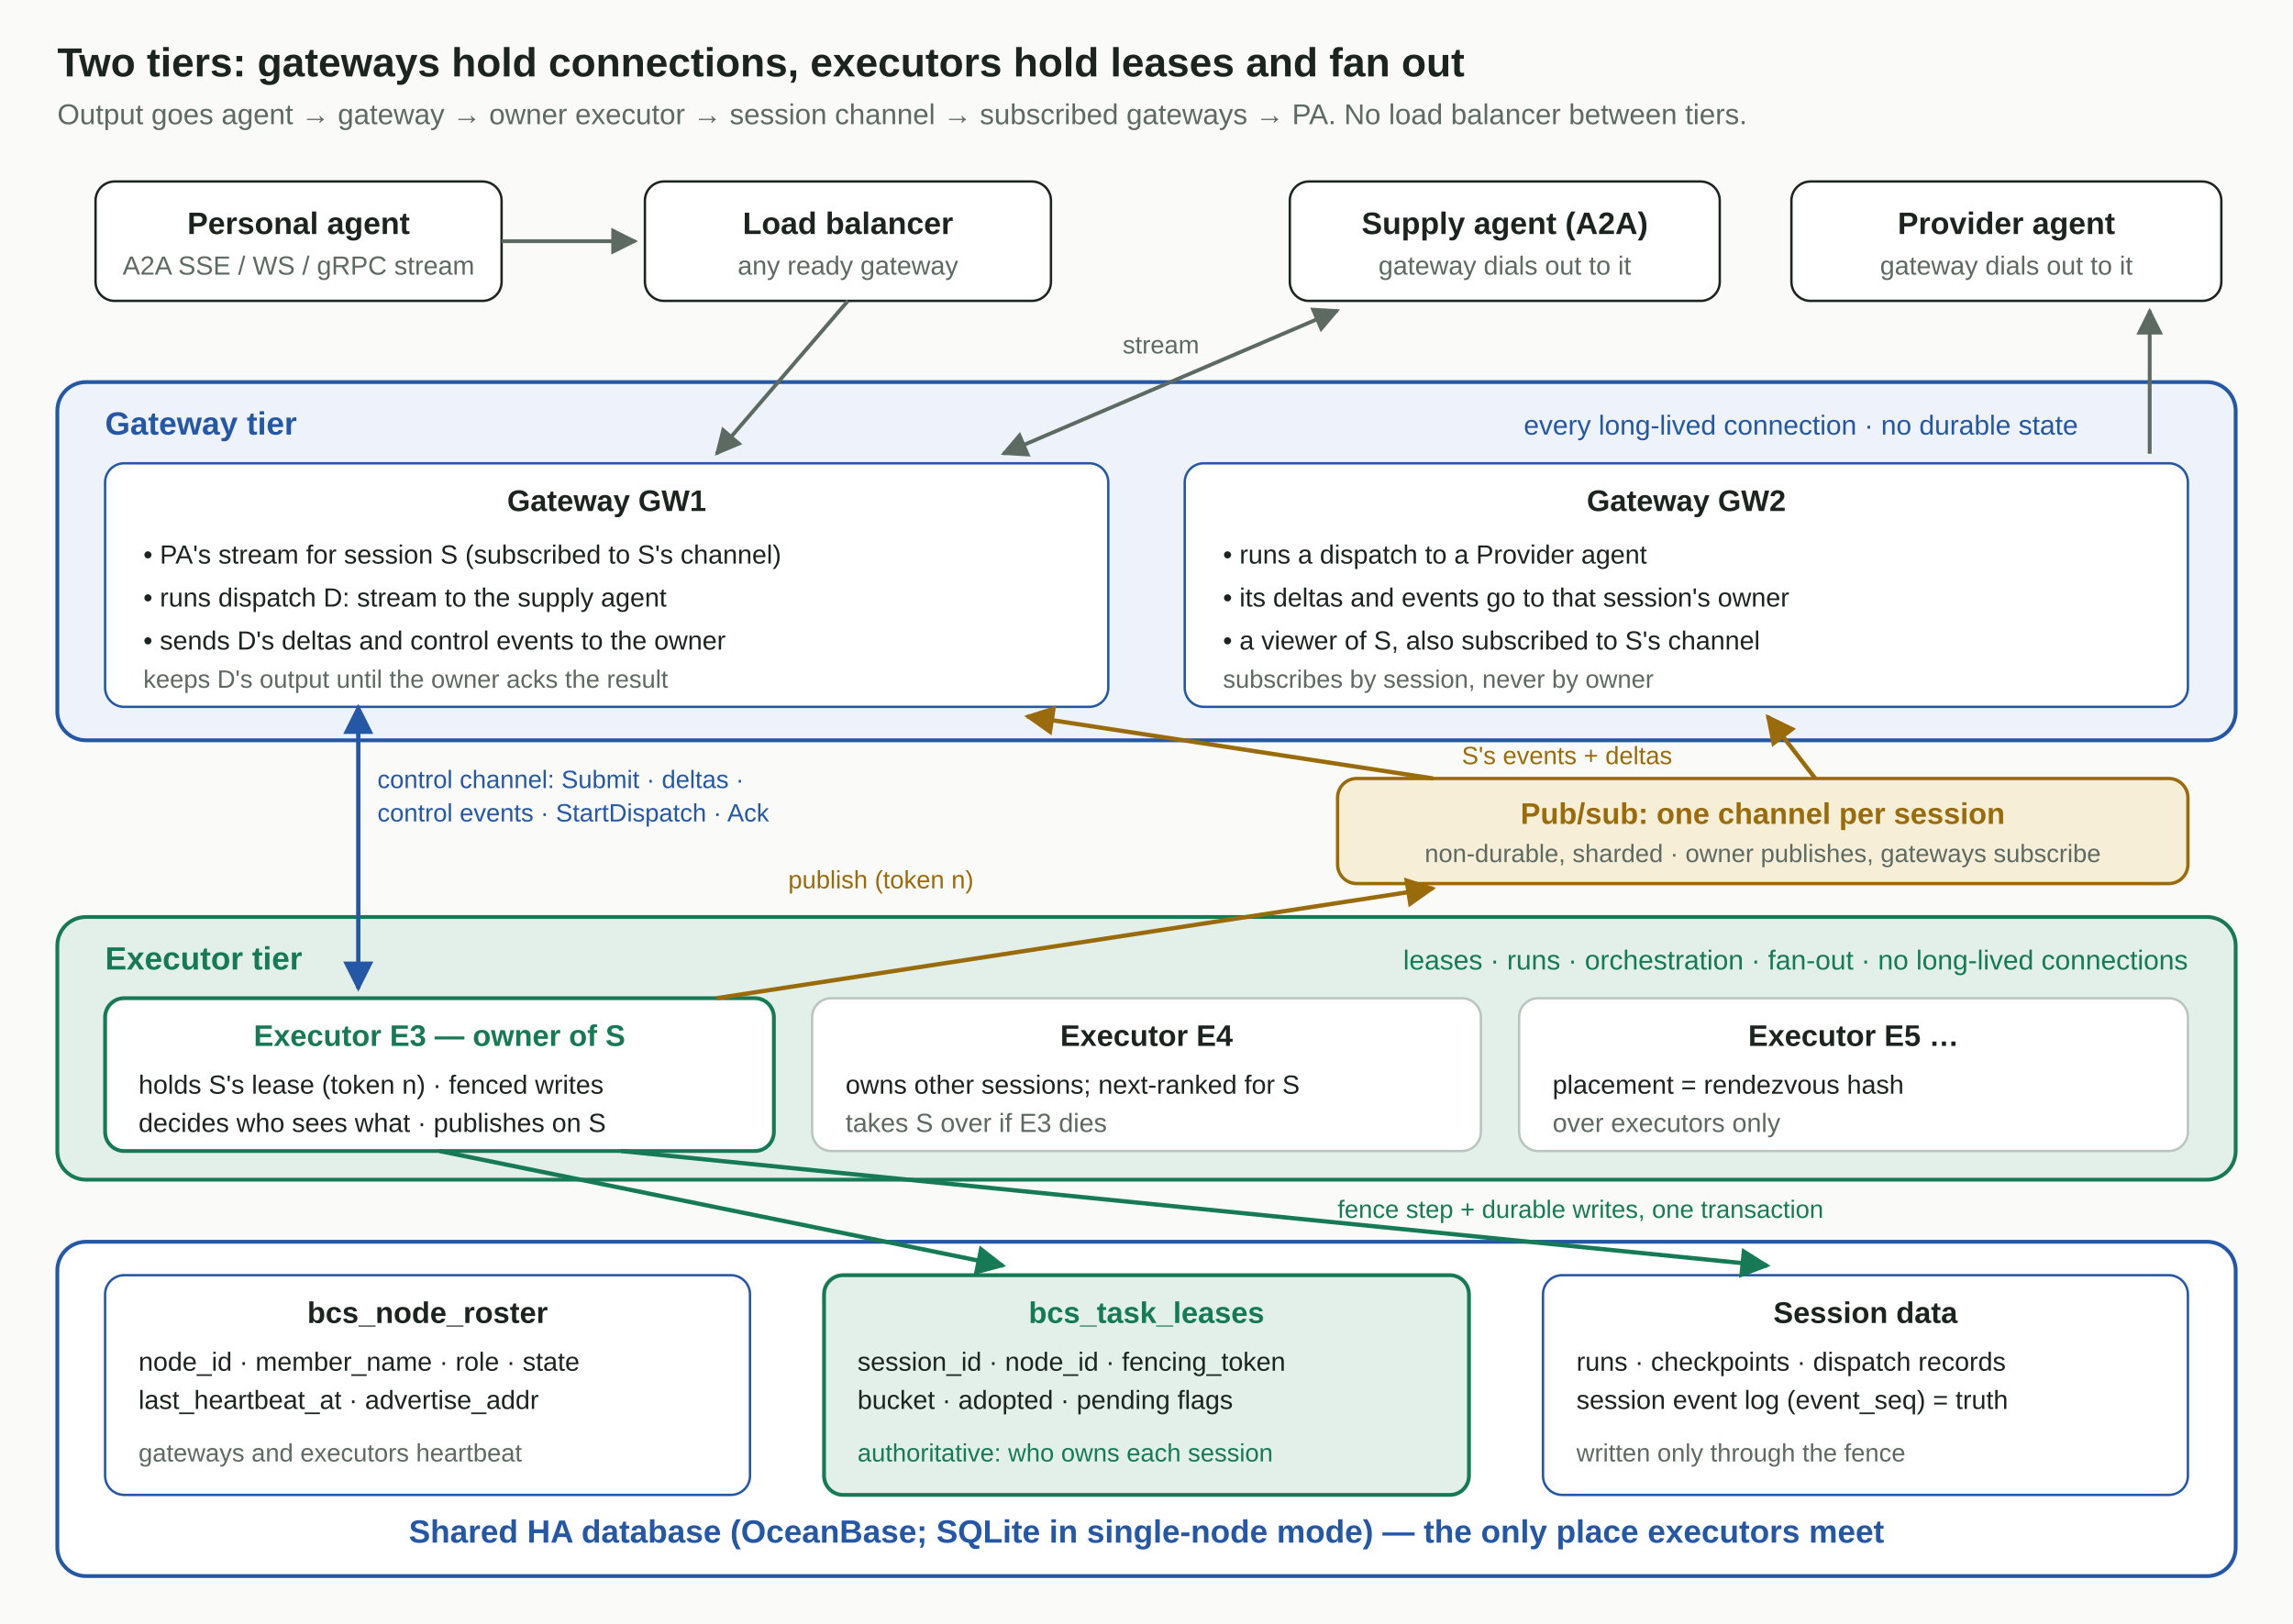
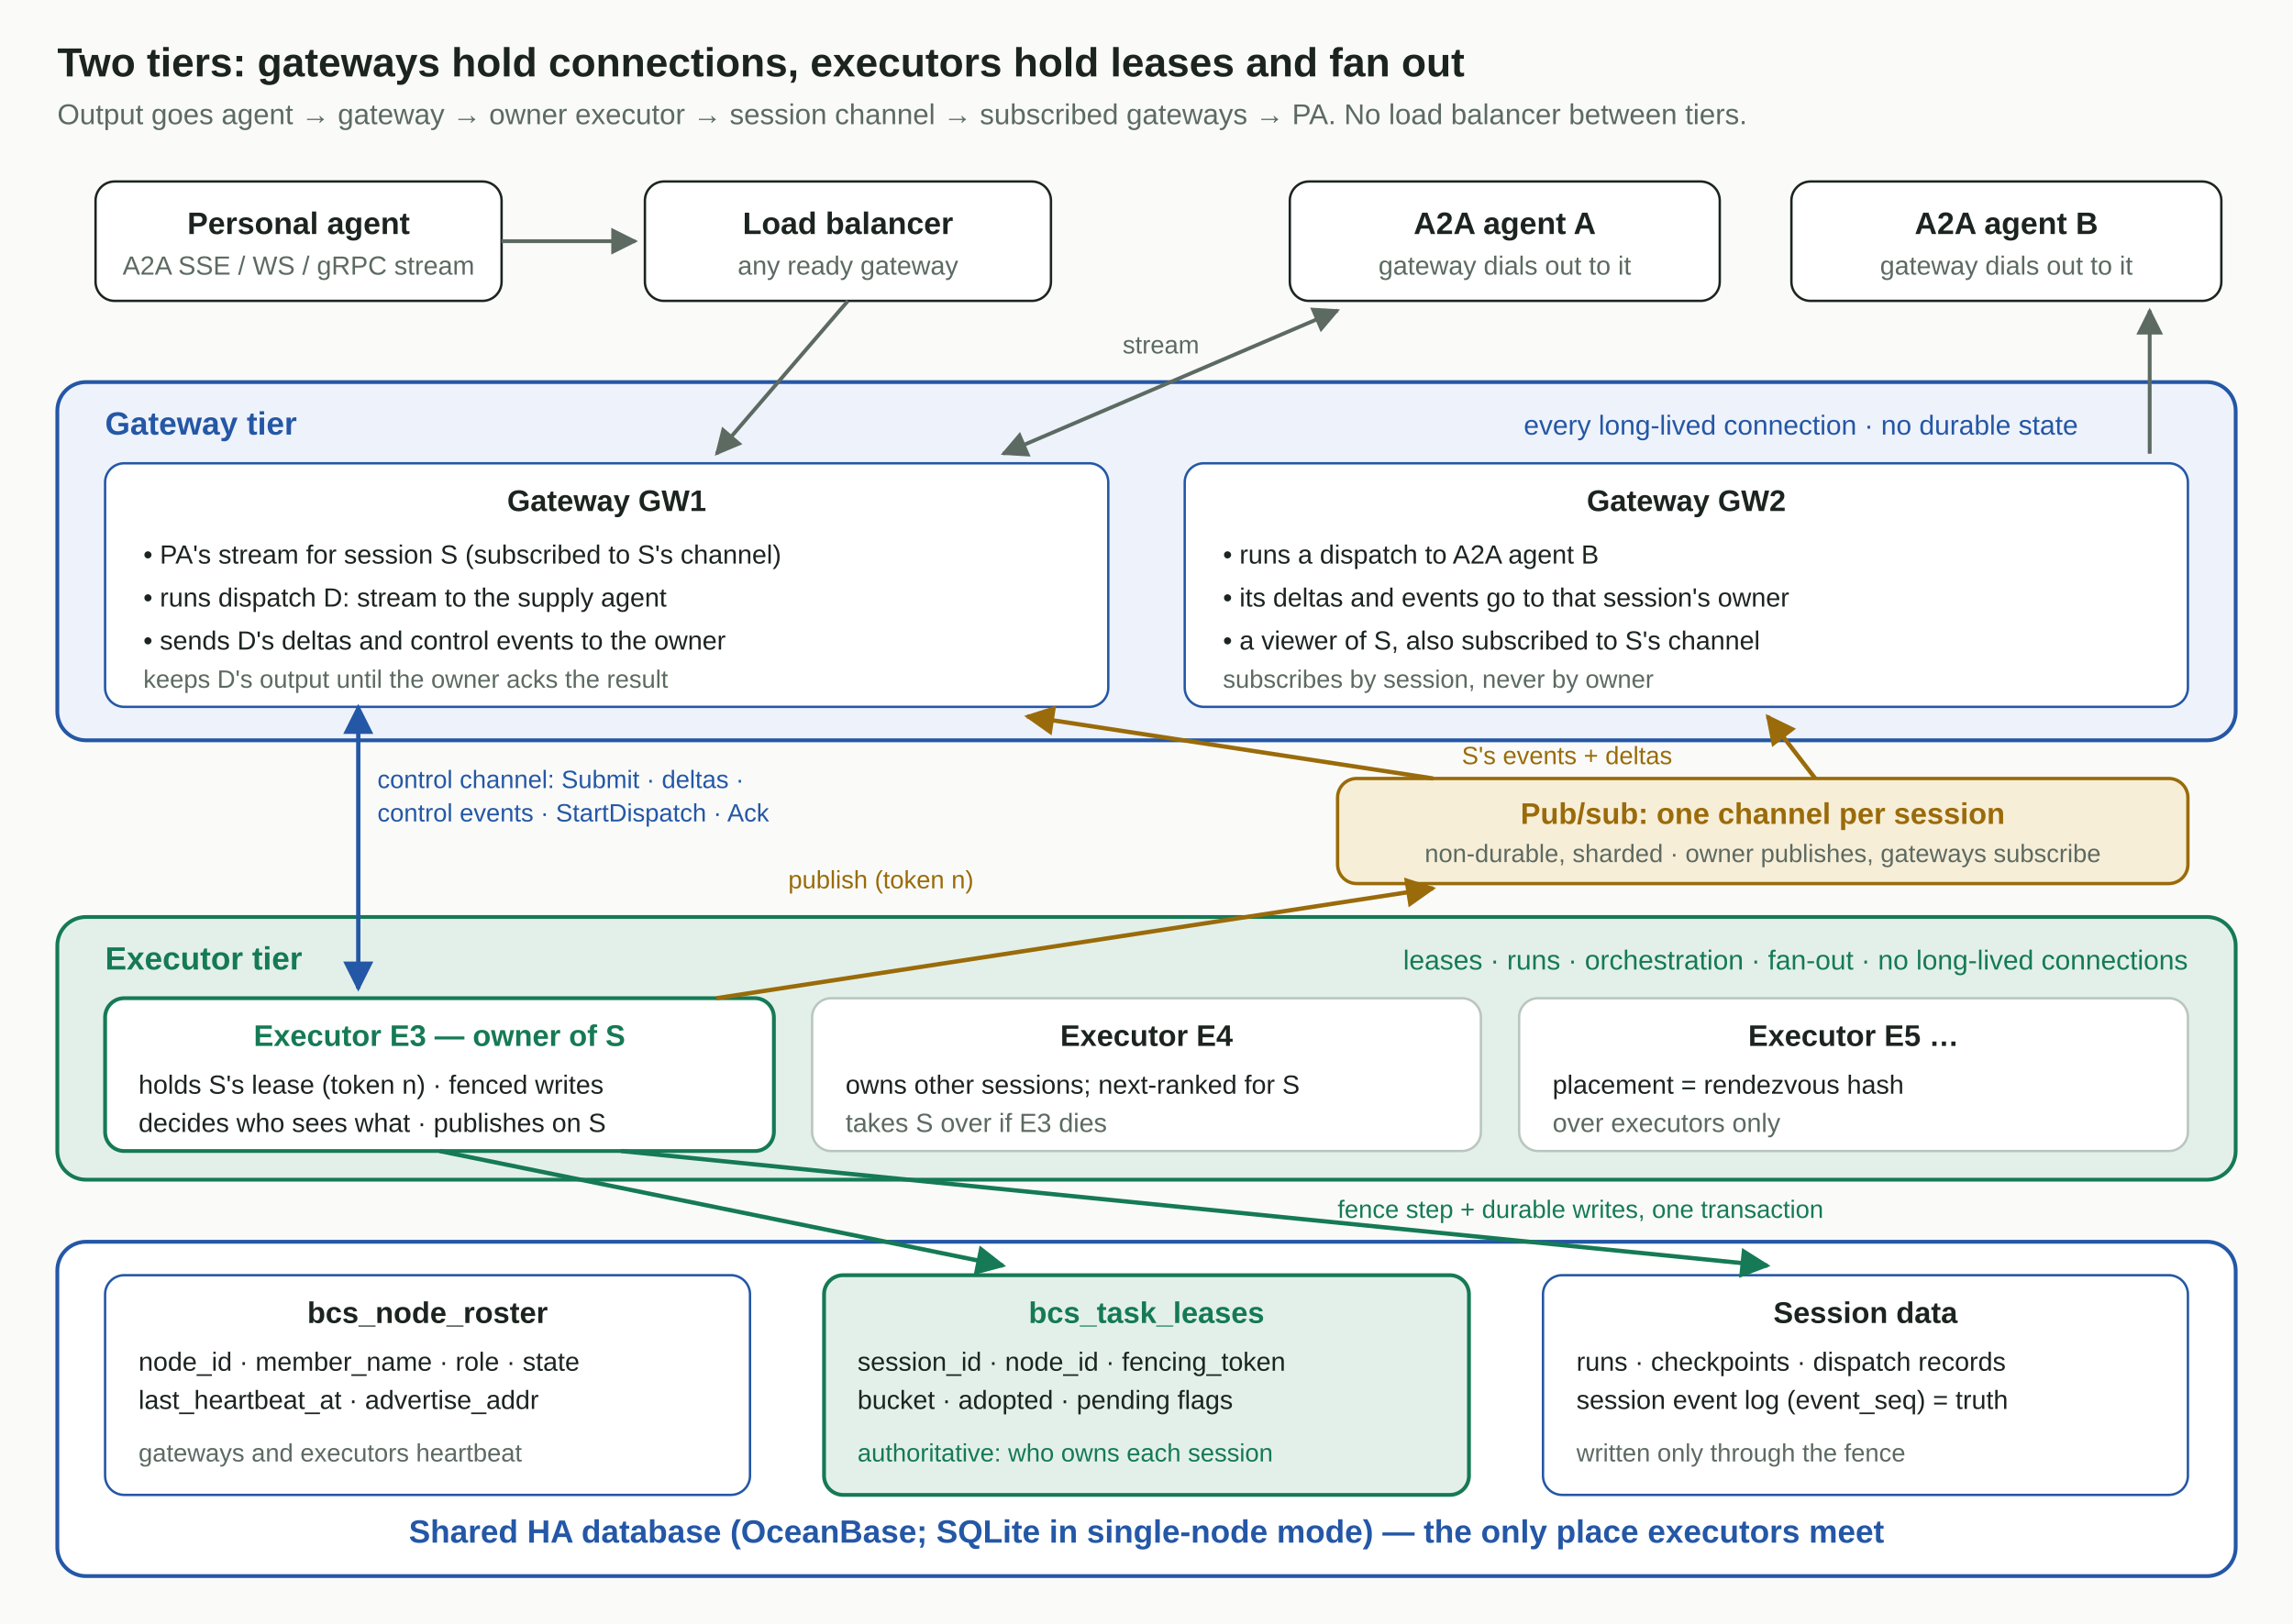
<svg xmlns="http://www.w3.org/2000/svg" viewBox="0 0 960 680" font-family="Arial, Helvetica, sans-serif">
  <defs>
    <marker id="ar" viewBox="0 0 10 10" refX="9" refY="5" markerWidth="7" markerHeight="7" orient="auto-start-reverse">
      <path d="M0 0L10 5L0 10z" fill="#5c6a62" />
    </marker>
    <marker id="ab" viewBox="0 0 10 10" refX="9" refY="5" markerWidth="7" markerHeight="7" orient="auto-start-reverse">
      <path d="M0 0L10 5L0 10z" fill="#2457a6" />
    </marker>
    <marker id="ag" viewBox="0 0 10 10" refX="9" refY="5" markerWidth="7" markerHeight="7" orient="auto-start-reverse">
      <path d="M0 0L10 5L0 10z" fill="#157a55" />
    </marker>
    <marker id="ao" viewBox="0 0 10 10" refX="9" refY="5" markerWidth="7" markerHeight="7" orient="auto-start-reverse">
      <path d="M0 0L10 5L0 10z" fill="#9a6b0a" />
    </marker>
  </defs>
  <rect x="0" y="0" width="960" height="680" fill="#fafbf9" />
  <text x="24" y="32" font-size="17" font-weight="bold" fill="#1c2420">Two tiers: gateways hold connections, executors hold leases and fan out</text>
  <text x="24" y="52" font-size="12" fill="#5c6a62">Output goes agent → gateway → owner executor → session channel → subscribed gateways → PA. No load balancer between tiers.</text>
  <rect x="40" y="76" width="170" height="50" rx="8" fill="#ffffff" stroke="#1c2420" />
  <text x="125" y="98" font-size="13" font-weight="bold" text-anchor="middle" fill="#1c2420">Personal agent</text>
  <text x="125" y="115" font-size="11" text-anchor="middle" fill="#5c6a62">A2A SSE / WS / gRPC stream</text>
  <rect x="270" y="76" width="170" height="50" rx="8" fill="#ffffff" stroke="#1c2420" />
  <text x="355" y="98" font-size="13" font-weight="bold" text-anchor="middle" fill="#1c2420">Load balancer</text>
  <text x="355" y="115" font-size="11" text-anchor="middle" fill="#5c6a62">any ready gateway</text>
  <line x1="210" y1="101" x2="266" y2="101" stroke="#5c6a62" stroke-width="1.6" marker-end="url(#ar)" />
  <rect x="540" y="76" width="180" height="50" rx="8" fill="#ffffff" stroke="#1c2420" />
-   <text x="630" y="98" font-size="13" font-weight="bold" text-anchor="middle" fill="#1c2420">Supply agent (A2A)</text>
+   <text x="630" y="98" font-size="13" font-weight="bold" text-anchor="middle" fill="#1c2420">A2A agent A</text>
  <text x="630" y="115" font-size="11" text-anchor="middle" fill="#5c6a62">gateway dials out to it</text>
  <rect x="750" y="76" width="180" height="50" rx="8" fill="#ffffff" stroke="#1c2420" />
-   <text x="840" y="98" font-size="13" font-weight="bold" text-anchor="middle" fill="#1c2420">Provider agent</text>
+   <text x="840" y="98" font-size="13" font-weight="bold" text-anchor="middle" fill="#1c2420">A2A agent B</text>
  <text x="840" y="115" font-size="11" text-anchor="middle" fill="#5c6a62">gateway dials out to it</text>
  <rect x="24" y="160" width="912" height="150" rx="12" fill="#eef2fa" stroke="#2457a6" stroke-width="1.6" />
  <text x="44" y="182" font-size="13.5" font-weight="bold" fill="#2457a6">Gateway tier</text>
  <text x="870" y="182" font-size="11.5" text-anchor="end" fill="#2457a6">every long-lived connection · no durable state</text>
  <rect x="44" y="194" width="420" height="102" rx="8" fill="#ffffff" stroke="#2457a6" />
  <text x="254" y="214" font-size="12.5" font-weight="bold" text-anchor="middle" fill="#1c2420">Gateway GW1</text>
  <text x="60" y="236" font-size="11" fill="#1c2420">• PA's stream for session S (subscribed to S's channel)</text>
  <text x="60" y="254" font-size="11" fill="#1c2420">• runs dispatch D: stream to the supply agent</text>
  <text x="60" y="272" font-size="11" fill="#1c2420">• sends D's deltas and control events to the owner</text>
  <text x="60" y="288" font-size="10.5" fill="#5c6a62">keeps D's output until the owner acks the result</text>
  <rect x="496" y="194" width="420" height="102" rx="8" fill="#ffffff" stroke="#2457a6" />
  <text x="706" y="214" font-size="12.5" font-weight="bold" text-anchor="middle" fill="#1c2420">Gateway GW2</text>
-   <text x="512" y="236" font-size="11" fill="#1c2420">• runs a dispatch to a Provider agent</text>
+   <text x="512" y="236" font-size="11" fill="#1c2420">• runs a dispatch to A2A agent B</text>
  <text x="512" y="254" font-size="11" fill="#1c2420">• its deltas and events go to that session's owner</text>
  <text x="512" y="272" font-size="11" fill="#1c2420">• a viewer of S, also subscribed to S's channel</text>
  <text x="512" y="288" font-size="10.5" fill="#5c6a62">subscribes by session, never by owner</text>
  <line x1="355" y1="126" x2="300" y2="190" stroke="#5c6a62" stroke-width="1.6" marker-end="url(#ar)" />
  <line x1="560" y1="130" x2="420" y2="190" stroke="#5c6a62" stroke-width="1.6" marker-start="url(#ar)" marker-end="url(#ar)" />
  <text x="470" y="148" font-size="10.5" fill="#5c6a62">stream</text>
  <line x1="900" y1="190" x2="900" y2="130" stroke="#5c6a62" stroke-width="1.6" marker-end="url(#ar)" />
  <rect x="560" y="326" width="356" height="44" rx="8" fill="#f7eed7" stroke="#9a6b0a" stroke-width="1.4" />
  <text x="738" y="345" font-size="12.5" font-weight="bold" text-anchor="middle" fill="#9a6b0a">Pub/sub: one channel per session</text>
  <text x="738" y="361" font-size="10.5" text-anchor="middle" fill="#5c6a62">non-durable, sharded · owner publishes, gateways subscribe</text>
  <line x1="600" y1="326" x2="430" y2="300" stroke="#9a6b0a" stroke-width="1.8" marker-end="url(#ao)" />
  <line x1="760" y1="326" x2="740" y2="300" stroke="#9a6b0a" stroke-width="1.8" marker-end="url(#ao)" />
  <text x="612" y="320" font-size="10.5" fill="#9a6b0a">S's events + deltas</text>
  <rect x="24" y="384" width="912" height="110" rx="12" fill="#e3f0e9" stroke="#157a55" stroke-width="1.6" />
  <text x="44" y="406" font-size="13.5" font-weight="bold" fill="#157a55">Executor tier</text>
  <text x="916" y="406" font-size="11.5" text-anchor="end" fill="#157a55">leases · runs · orchestration · fan-out · no long-lived connections</text>
  <rect x="44" y="418" width="280" height="64" rx="8" fill="#ffffff" stroke="#157a55" stroke-width="1.6" />
  <text x="184" y="438" font-size="12.5" font-weight="bold" text-anchor="middle" fill="#157a55">Executor E3 — owner of S</text>
  <text x="58" y="458" font-size="11" fill="#1c2420">holds S's lease (token n) · fenced writes</text>
  <text x="58" y="474" font-size="11" fill="#1c2420">decides who sees what · publishes on S</text>
  <rect x="340" y="418" width="280" height="64" rx="8" fill="#ffffff" stroke="#b9c6bf" />
  <text x="480" y="438" font-size="12.5" font-weight="bold" text-anchor="middle" fill="#1c2420">Executor E4</text>
  <text x="354" y="458" font-size="11" fill="#1c2420">owns other sessions; next-ranked for S</text>
  <text x="354" y="474" font-size="11" fill="#5c6a62">takes S over if E3 dies</text>
  <rect x="636" y="418" width="280" height="64" rx="8" fill="#ffffff" stroke="#b9c6bf" />
  <text x="776" y="438" font-size="12.5" font-weight="bold" text-anchor="middle" fill="#1c2420">Executor E5 …</text>
  <text x="650" y="458" font-size="11" fill="#1c2420">placement = rendezvous hash</text>
  <text x="650" y="474" font-size="11" fill="#5c6a62">over executors only</text>
  <line x1="150" y1="296" x2="150" y2="414" stroke="#2457a6" stroke-width="1.8" marker-start="url(#ab)" marker-end="url(#ab)" />
  <text x="158" y="330" font-size="10.5" fill="#2457a6">control channel: Submit · deltas ·</text>
  <text x="158" y="344" font-size="10.5" fill="#2457a6">control events · StartDispatch · Ack</text>
  <line x1="300" y1="418" x2="600" y2="372" stroke="#9a6b0a" stroke-width="1.8" marker-end="url(#ao)" />
  <text x="330" y="372" font-size="10.5" fill="#9a6b0a">publish (token n)</text>
  <rect x="24" y="520" width="912" height="140" rx="12" fill="#ffffff" stroke="#2457a6" stroke-width="1.6" />
  <text x="480" y="646" font-size="13.5" font-weight="bold" text-anchor="middle" fill="#2457a6">Shared HA database (OceanBase; SQLite in single-node mode) — the only place executors meet</text>
  <rect x="44" y="534" width="270" height="92" rx="8" fill="#ffffff" stroke="#2457a6" />
  <text x="179" y="554" font-size="12.5" font-weight="bold" text-anchor="middle" fill="#1c2420">bcs_node_roster</text>
  <text x="58" y="574" font-size="11" fill="#1c2420">node_id · member_name · role · state</text>
  <text x="58" y="590" font-size="11" fill="#1c2420">last_heartbeat_at · advertise_addr</text>
  <text x="58" y="612" font-size="10.5" fill="#5c6a62">gateways and executors heartbeat</text>
  <rect x="345" y="534" width="270" height="92" rx="8" fill="#e3f0e9" stroke="#157a55" stroke-width="1.6" />
  <text x="480" y="554" font-size="12.5" font-weight="bold" text-anchor="middle" fill="#157a55">bcs_task_leases</text>
  <text x="359" y="574" font-size="11" fill="#1c2420">session_id · node_id · fencing_token</text>
  <text x="359" y="590" font-size="11" fill="#1c2420">bucket · adopted · pending flags</text>
  <text x="359" y="612" font-size="10.5" fill="#157a55">authoritative: who owns each session</text>
  <rect x="646" y="534" width="270" height="92" rx="8" fill="#ffffff" stroke="#2457a6" />
  <text x="781" y="554" font-size="12.5" font-weight="bold" text-anchor="middle" fill="#1c2420">Session data</text>
  <text x="660" y="574" font-size="11" fill="#1c2420">runs · checkpoints · dispatch records</text>
  <text x="660" y="590" font-size="11" fill="#1c2420">session event log (event_seq) = truth</text>
  <text x="660" y="612" font-size="10.5" fill="#5c6a62">written only through the fence</text>
  <line x1="184" y1="482" x2="420" y2="530" stroke="#157a55" stroke-width="1.8" marker-end="url(#ag)" />
  <line x1="260" y1="482" x2="740" y2="530" stroke="#157a55" stroke-width="1.8" marker-end="url(#ag)" />
  <text x="560" y="510" font-size="10.5" fill="#157a55">fence step + durable writes, one transaction</text>
</svg>
